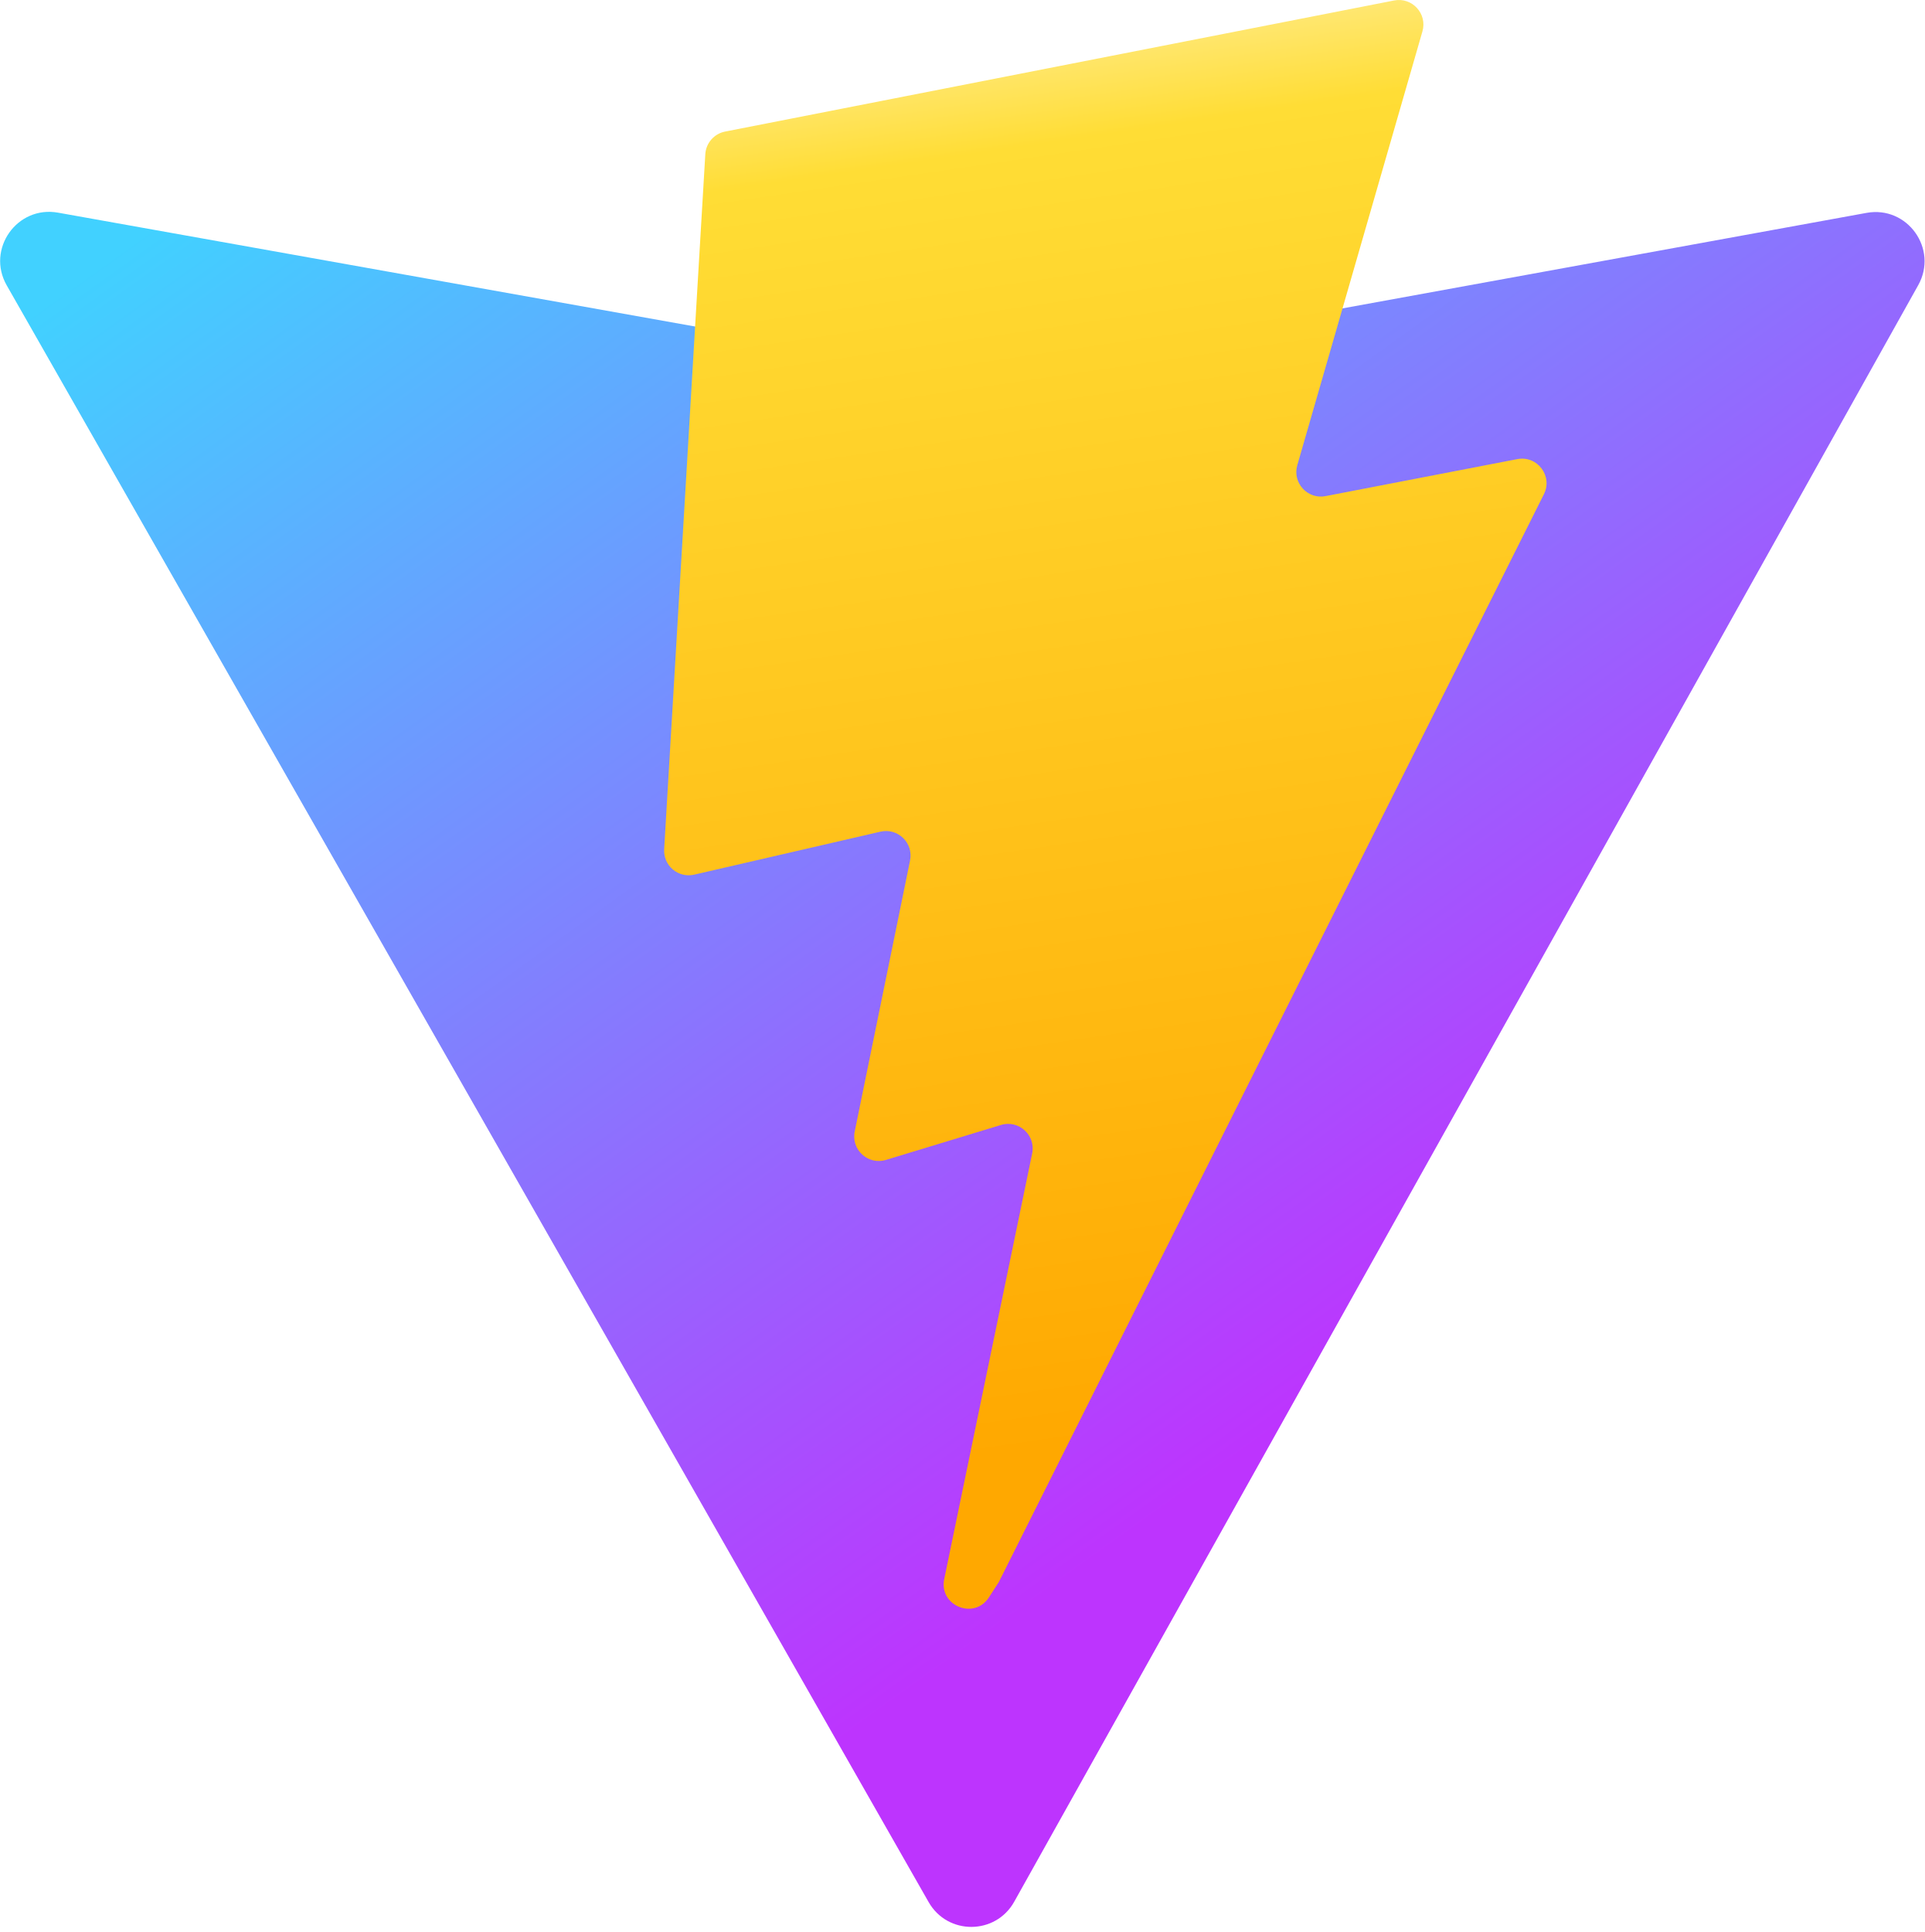
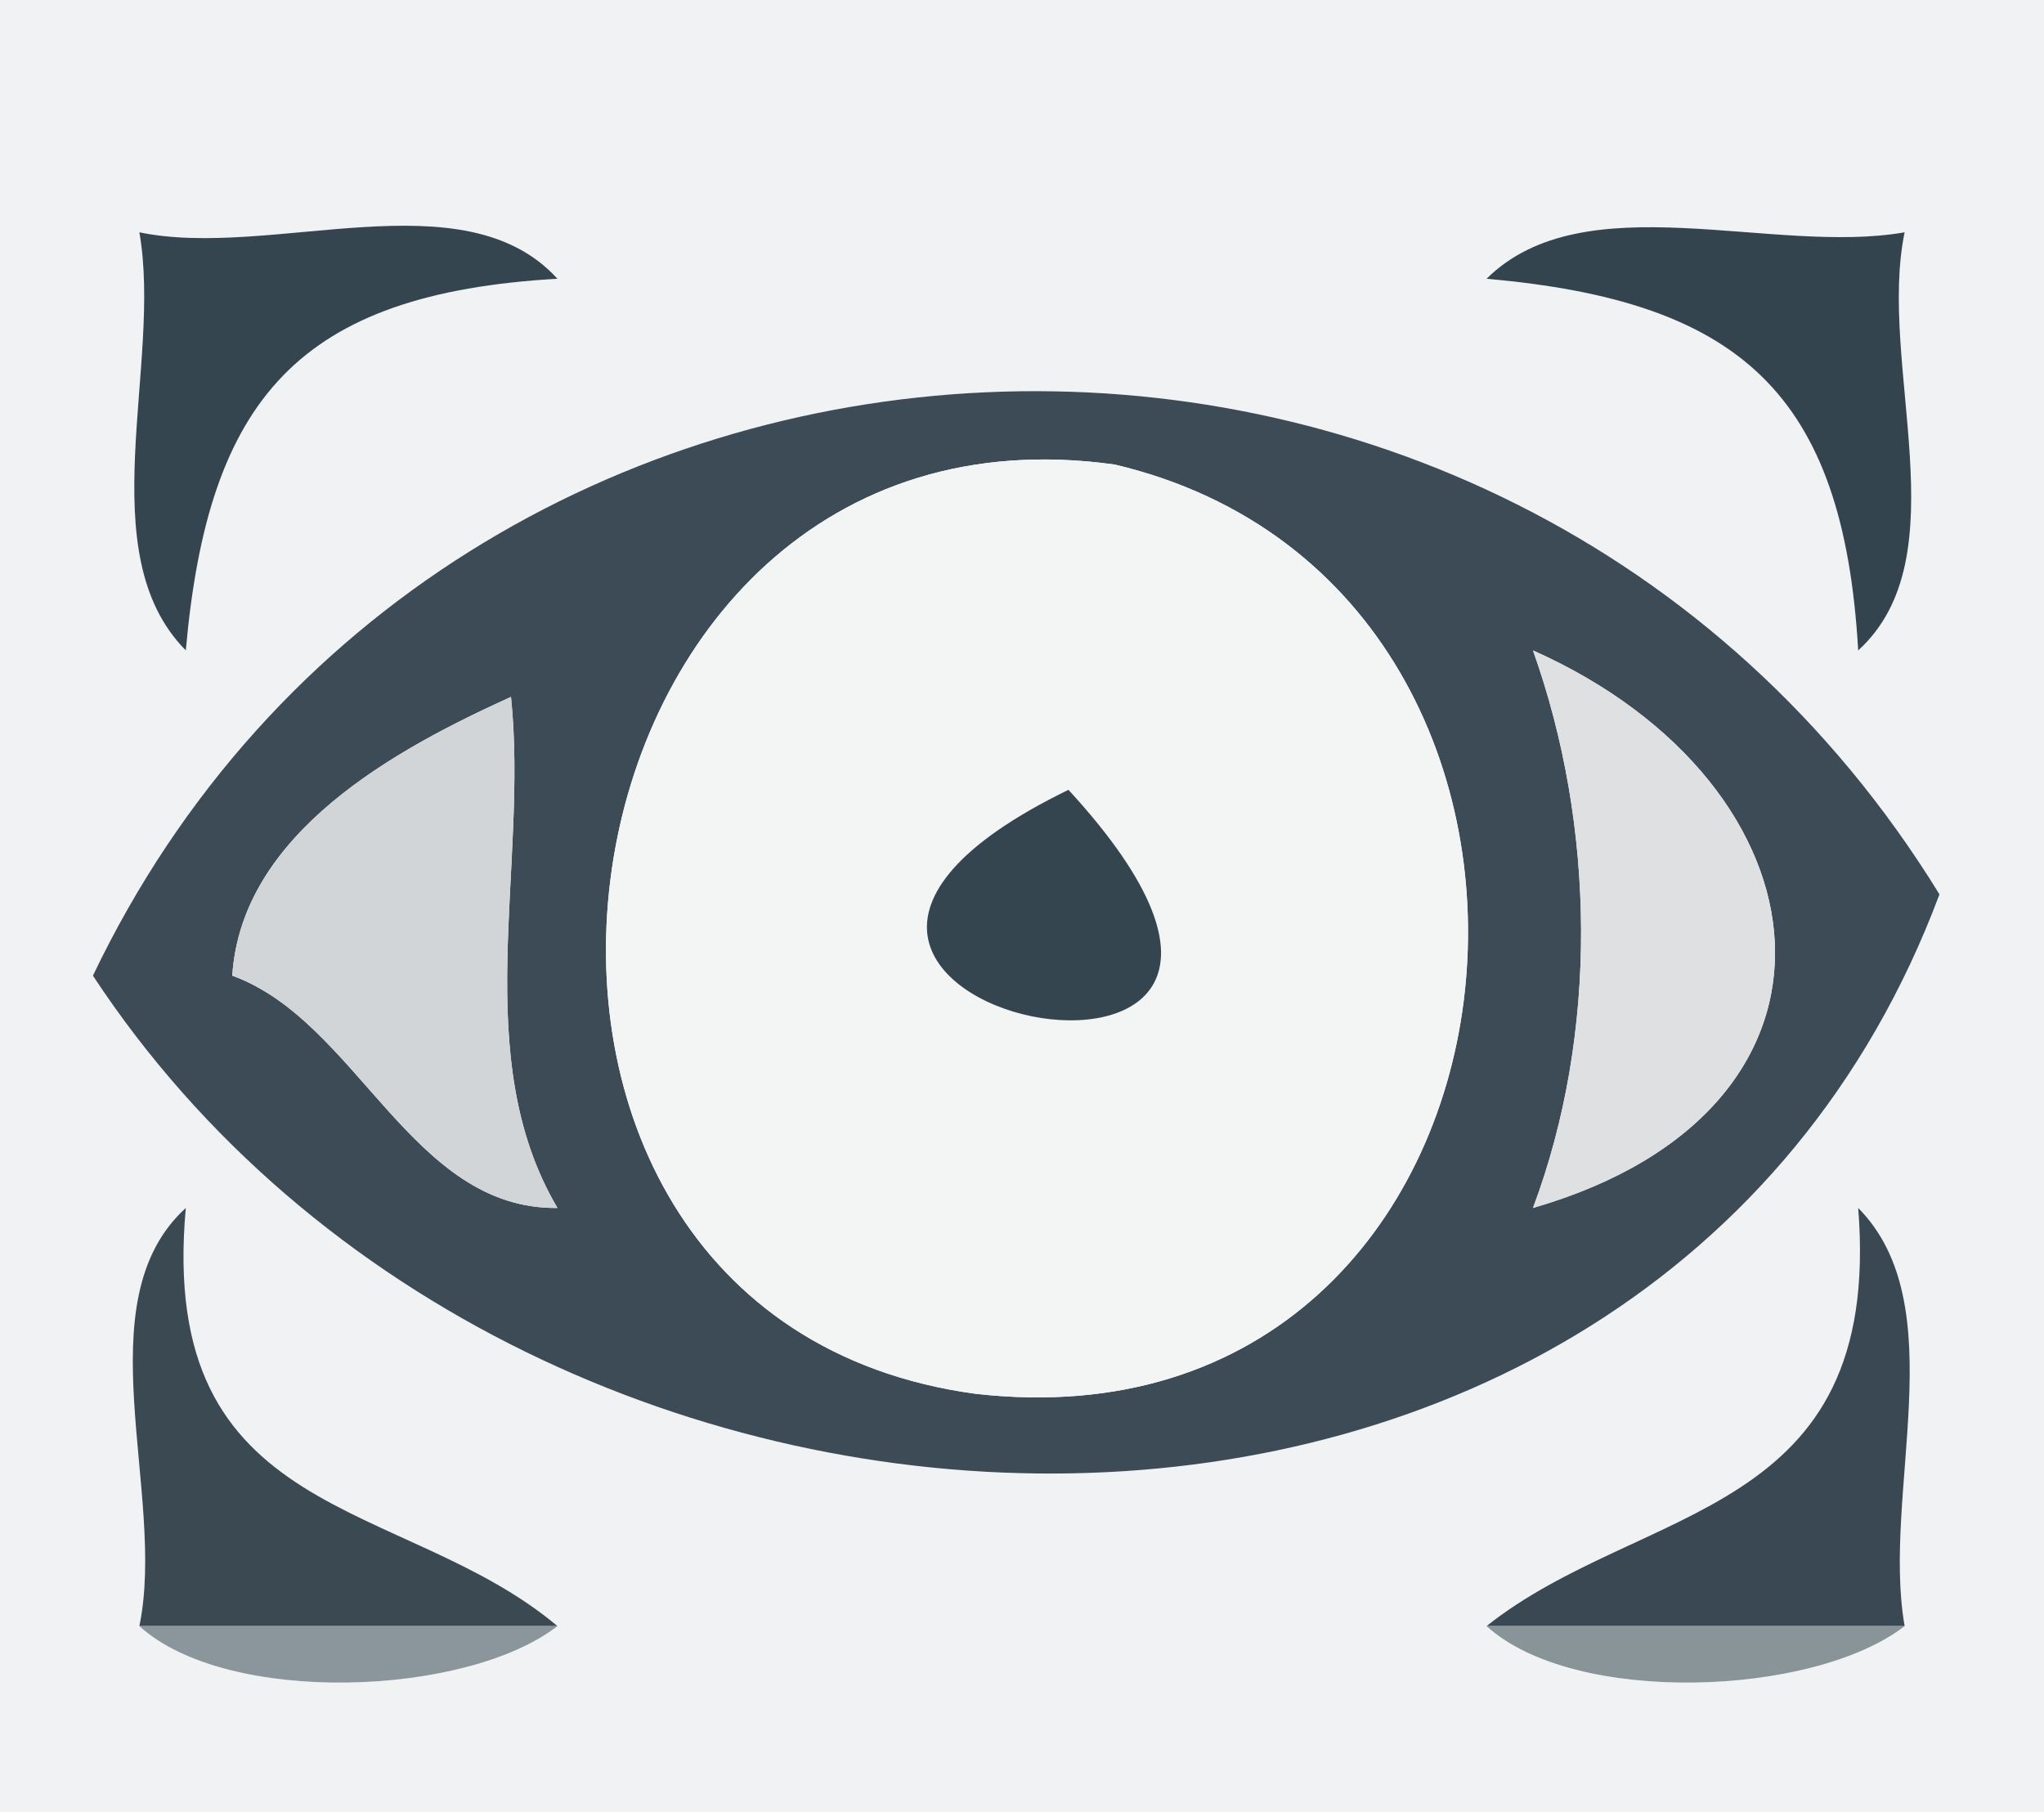
- <svg xmlns="http://www.w3.org/2000/svg" aria-hidden="true" role="img" class="iconify iconify--logos" width="31.88" height="32" preserveAspectRatio="xMidYMid meet" viewBox="0 0 256 257">
-   <defs>
-     <linearGradient id="IconifyId1813088fe1fbc01fb466" x1="-.828%" x2="57.636%" y1="7.652%" y2="78.411%">
-       <stop offset="0%" stop-color="#41D1FF" />
-       <stop offset="100%" stop-color="#BD34FE" />
-     </linearGradient>
-     <linearGradient id="IconifyId1813088fe1fbc01fb467" x1="43.376%" x2="50.316%" y1="2.242%" y2="89.03%">
-       <stop offset="0%" stop-color="#FFEA83" />
-       <stop offset="8.333%" stop-color="#FFDD35" />
-       <stop offset="100%" stop-color="#FFA800" />
-     </linearGradient>
-   </defs>
-   <path fill="url(#IconifyId1813088fe1fbc01fb466)" d="M255.153 37.938L134.897 252.976c-2.483 4.44-8.862 4.466-11.382.048L.875 37.958c-2.746-4.814 1.371-10.646 6.827-9.67l120.385 21.517a6.537 6.537 0 0 0 2.322-.004l117.867-21.483c5.438-.991 9.574 4.796 6.877 9.62Z" />
-   <path fill="url(#IconifyId1813088fe1fbc01fb467)" d="M185.432.063L96.44 17.501a3.268 3.268 0 0 0-2.634 3.014l-5.474 92.456a3.268 3.268 0 0 0 3.997 3.378l24.777-5.718c2.318-.535 4.413 1.507 3.936 3.838l-7.361 36.047c-.495 2.426 1.782 4.5 4.151 3.78l15.304-4.649c2.372-.72 4.652 1.36 4.15 3.788l-11.698 56.621c-.732 3.542 3.979 5.473 5.943 2.437l1.313-2.028l72.516-144.72c1.215-2.423-.88-5.186-3.54-4.672l-25.505 4.922c-2.396.462-4.435-1.77-3.759-4.114l16.646-57.705c.677-2.35-1.37-4.583-3.769-4.113Z" />
+ <svg xmlns="http://www.w3.org/2000/svg" viewBox="0 0 44 39" width="44" height="39">
+   <g fill="#F1F2F3" fill-opacity="1.00" stroke="None">
+     <path d=" M 0.00 39.00  L 44.00 39.00 L 44.00 0.00 L 0.00 0.00 L 0.00 39.00 M 12.00 6.00  C 6.43 6.32 4.48 8.58 4.00 14.00 C 1.92 11.90 3.50 7.85 3.00 5.00 C 5.84 5.59 9.98 3.78 12.00 6.00 M 41.00 5.00  C 40.41 7.84 42.22 11.98 40.00 14.00 C 39.68 8.43 37.42 6.48 32.00 6.00 C 34.10 3.92 38.15 5.50 41.00 5.00 M 2.00 21.00  C 9.61 5.09 32.38 4.01 41.75 19.25 C 35.54 35.85 11.41 35.30 2.00 21.00 M 12.00 35.00  C 10.04 36.52 4.89 36.72 3.00 35.00 C 3.59 32.16 1.78 28.02 4.00 26.00 C 3.38 32.81 8.67 32.20 12.00 35.00 M 41.00 35.00  C 39.04 36.52 33.89 36.72 32.00 35.00 C 35.35 32.34 40.54 32.71 40.00 26.00 C 42.08 28.10 40.50 32.15 41.00 35.00 Z" />
+   </g>
+   <g fill="#35454F" fill-opacity="1.00" stroke="None">
+     <path d=" M 12.00 6.00  C 9.98 3.78 5.84 5.59 3.00 5.00 C 3.50 7.85 1.92 11.90 4.00 14.00 C 4.48 8.58 6.43 6.32 12.00 6.00 Z" />
+   </g>
+   <g fill="#34444E" fill-opacity="1.00" stroke="None">
+     <path d=" M 41.00 5.00  C 38.15 5.50 34.10 3.92 32.00 6.00 C 37.42 6.48 39.68 8.43 40.00 14.00 C 42.22 11.98 40.41 7.84 41.00 5.00 Z" />
+   </g>
+   <g fill="#3C4B56" fill-opacity="1.00" stroke="None">
+     <path d=" M 2.00 21.00  C 11.41 35.30 35.54 35.85 41.75 19.25 C 32.38 4.01 9.61 5.09 2.00 21.00 M 24.00 10.00  C 35.47 12.71 33.55 31.43 21.00 30.00 C 8.66 28.33 11.46 8.23 24.00 10.00 M 33.00 26.00  C 34.41 22.24 34.35 17.79 33.00 14.00 C 39.51 16.90 40.37 23.87 33.00 26.00 M 11.00 15.00  C 11.38 18.66 10.08 22.75 12.00 26.00 C 8.85 26.04 7.70 21.98 5.00 21.00 C 5.20 17.92 8.53 16.12 11.00 15.00 Z" />
+   </g>
+   <g fill="#F3F4F4" fill-opacity="1.00" stroke="None">
+     <path d=" M 24.00 10.00  C 11.46 8.23 8.66 28.33 21.00 30.00 C 33.55 31.43 35.47 12.71 24.00 10.00 M 23.00 17.00  C 30.61 25.27 13.28 21.73 23.00 17.00 Z" />
+   </g>
+   <g fill="#DEE0E1" fill-opacity="1.00" stroke="None">
+     <path d=" M 33.00 26.00  C 40.37 23.87 39.51 16.90 33.00 14.00 C 34.35 17.79 34.41 22.24 33.00 26.00 Z" />
+   </g>
+   <g fill="#D2D5D7" fill-opacity="1.00" stroke="None">
+     <path d=" M 11.00 15.00  C 8.53 16.12 5.20 17.92 5.00 21.00 C 7.70 21.98 8.85 26.04 12.00 26.00 C 10.08 22.75 11.38 18.66 11.00 15.00 Z" />
+   </g>
+   <g fill="#354550" fill-opacity="1.00" stroke="None">
+     <path d=" M 23.00 17.00  C 13.28 21.73 30.61 25.27 23.00 17.00 Z" />
+   </g>
+   <g fill="#3B4953" fill-opacity="1.00" stroke="None">
+     <path d=" M 3.00 35.00  C 6.00 35.00 9.00 35.00 12.00 35.00 C 8.67 32.20 3.38 32.81 4.00 26.00 C 1.78 28.02 3.59 32.16 3.00 35.00 Z" />
+   </g>
+   <g fill="#394852" fill-opacity="1.00" stroke="None">
+     <path d=" M 32.00 35.00  C 35.00 35.00 38.00 35.00 41.00 35.00 C 40.50 32.15 42.08 28.10 40.00 26.00 C 40.54 32.71 35.35 32.34 32.00 35.00 Z" />
+   </g>
+   <g fill="#8B969C" fill-opacity="1.00" stroke="None">
+     <path d=" M 12.00 35.00  C 9.00 35.00 6.00 35.00 3.00 35.00 C 4.89 36.72 10.04 36.52 12.00 35.00 Z" />
+   </g>
+   <g fill="#899499" fill-opacity="1.00" stroke="None">
+     <path d=" M 41.00 35.00  C 38.00 35.00 35.00 35.00 32.00 35.00 C 33.89 36.72 39.04 36.52 41.00 35.00 Z" />
+   </g>
</svg>
